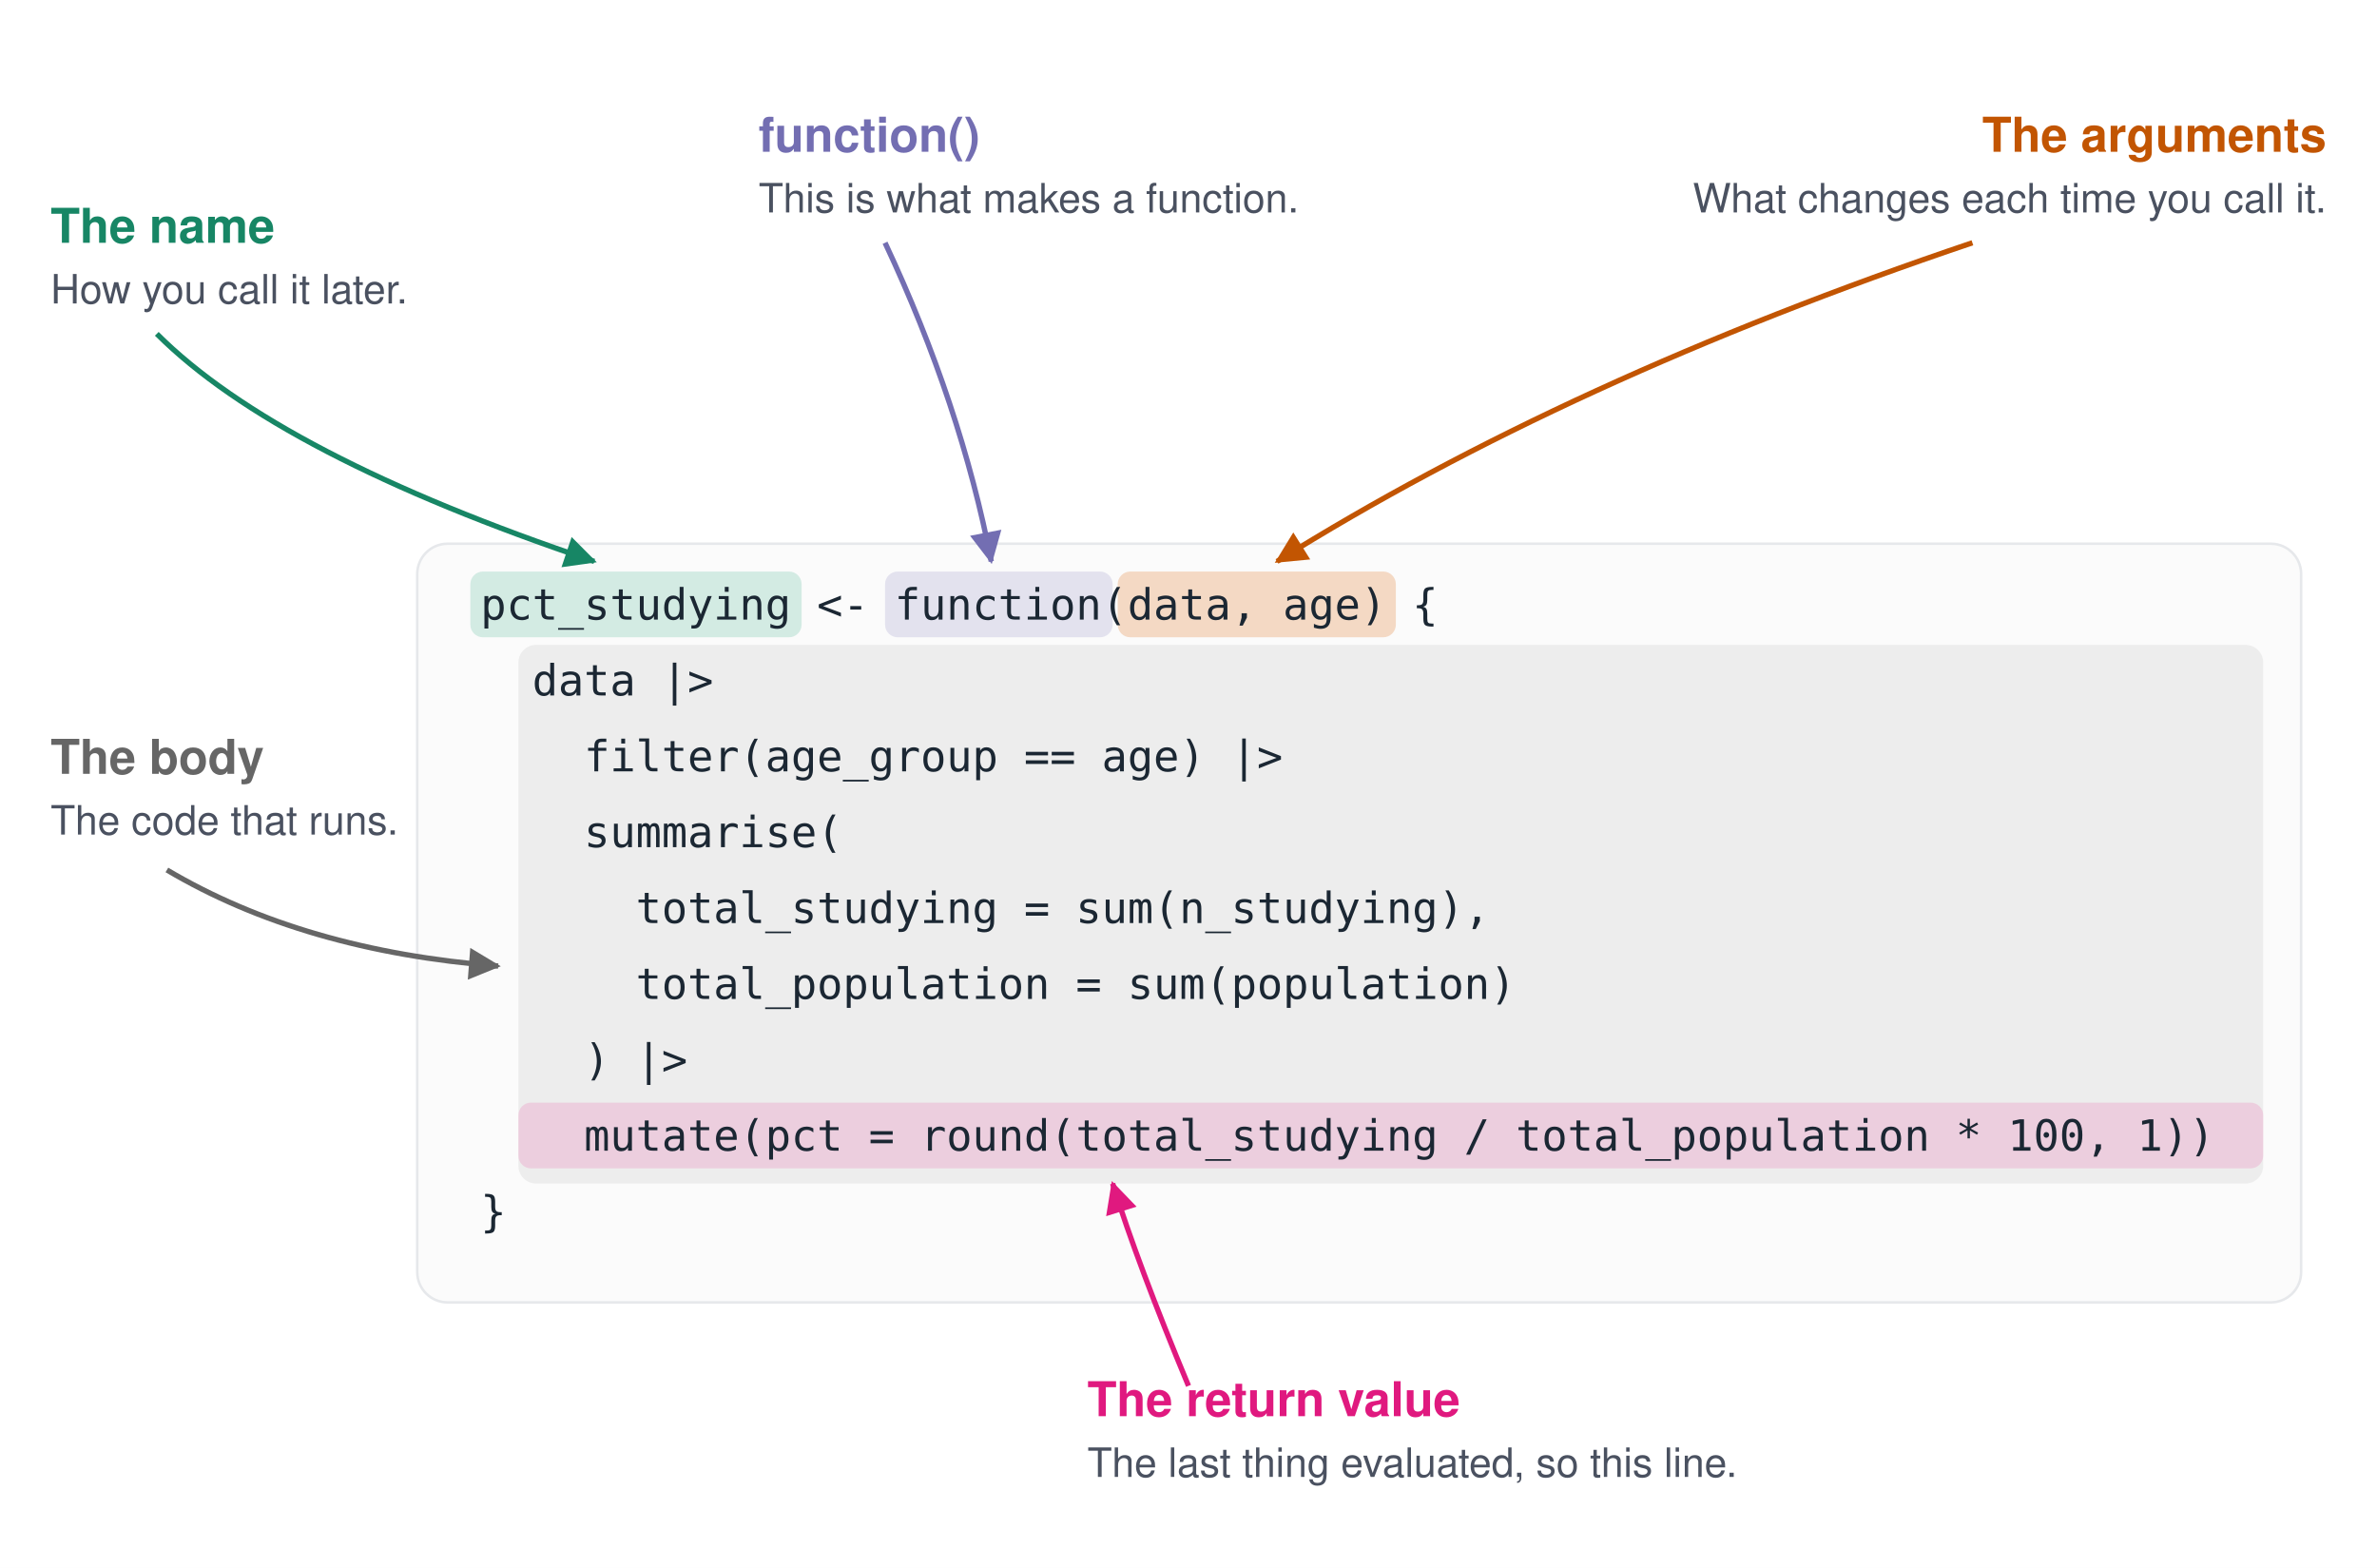
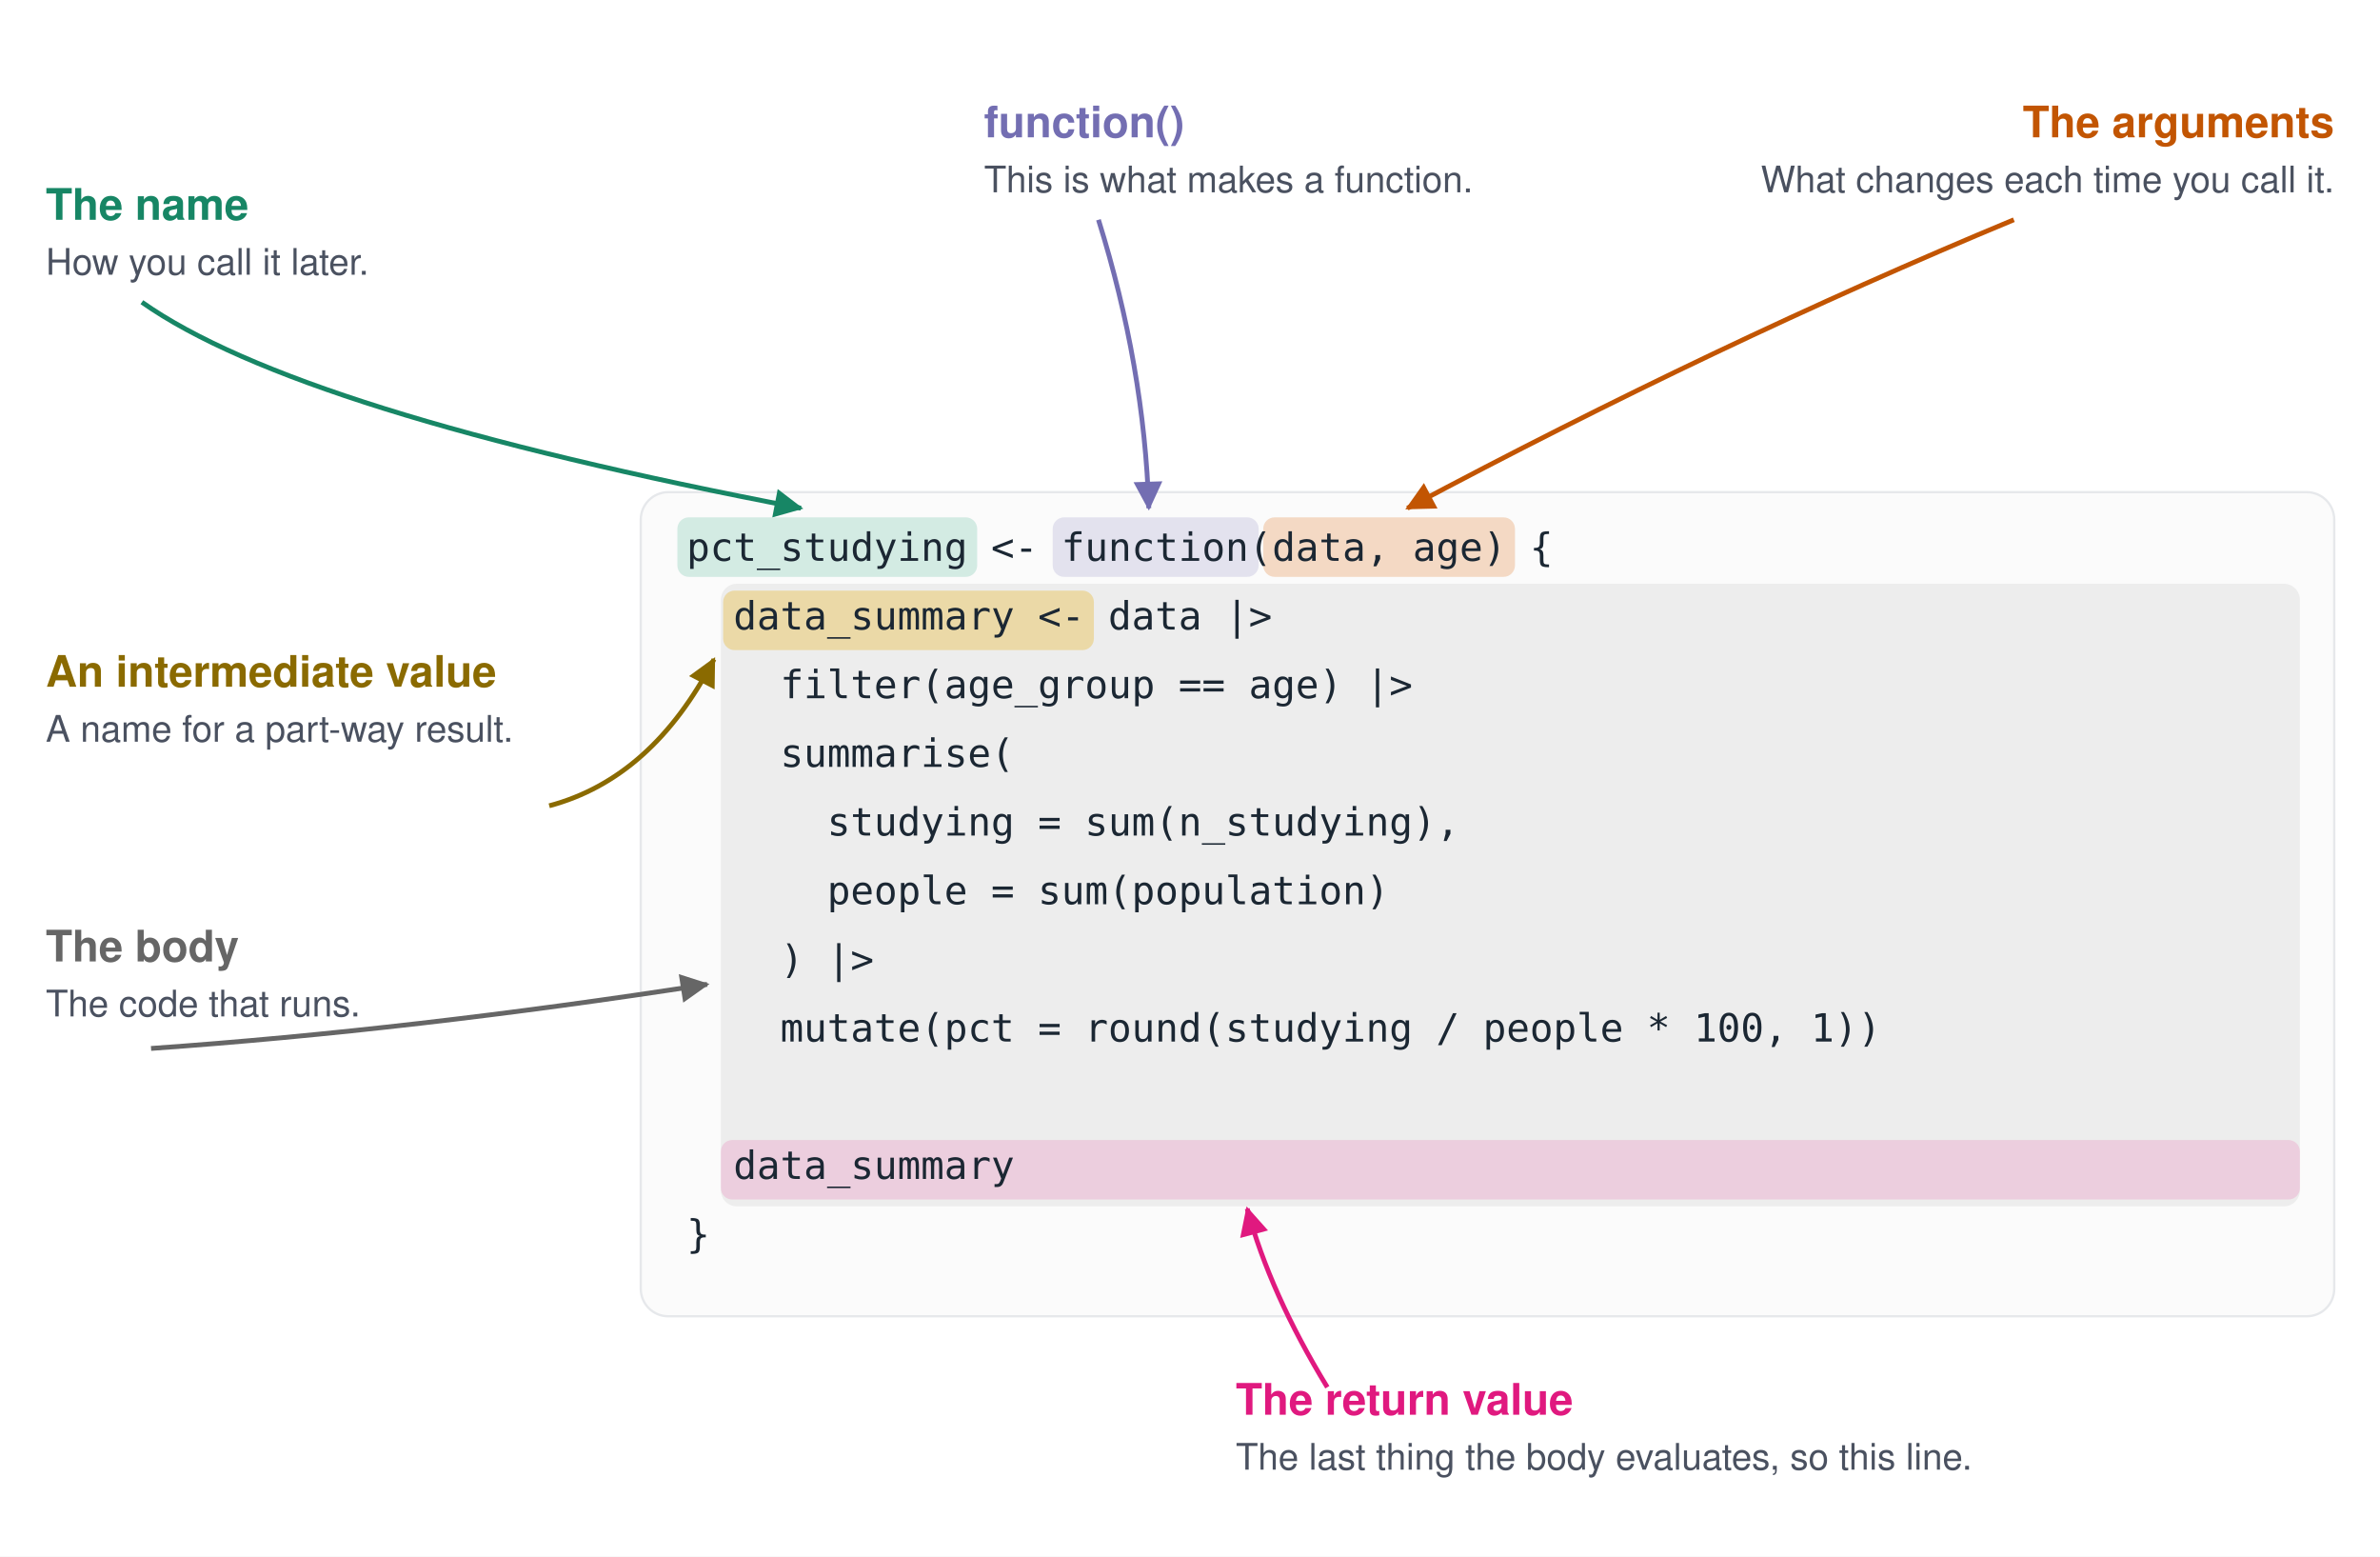
- <svg xmlns="http://www.w3.org/2000/svg" viewBox="0 0 940 620" width="940" height="620" role="img" aria-labelledby="t d">
+ <svg xmlns="http://www.w3.org/2000/svg" viewBox="0 0 1040 680" width="1040" height="680" role="img" aria-labelledby="t d">
  <defs>
    <style>
 .code{font-family:"DejaVu Sans Mono",Menlo,Consolas,monospace;font-size:17px}
 .head{font-family:"Helvetica Neue",Helvetica,Arial,sans-serif;font-size:19px;font-weight:bold}
 .desc{font-family:"Helvetica Neue",Helvetica,Arial,sans-serif;font-size:16px}
 .lead{fill:none;stroke-width:2.1}
</style>
    <marker id="a-name" markerWidth="7" markerHeight="7" refX="5.5" refY="3" orient="auto">
      <path d="M0,0 L6,3 L0,6 Z" fill="#178665" />
    </marker>
    <marker id="a-fn" markerWidth="7" markerHeight="7" refX="5.5" refY="3" orient="auto">
      <path d="M0,0 L6,3 L0,6 Z" fill="#736EB2" />
    </marker>
    <marker id="a-args" markerWidth="7" markerHeight="7" refX="5.5" refY="3" orient="auto">
      <path d="M0,0 L6,3 L0,6 Z" fill="#C25502" />
    </marker>
+     <marker id="a-mid" markerWidth="7" markerHeight="7" refX="5.5" refY="3" orient="auto">
+       <path d="M0,0 L6,3 L0,6 Z" fill="#8A6A00" />
+     </marker>
    <marker id="a-body" markerWidth="7" markerHeight="7" refX="5.5" refY="3" orient="auto">
      <path d="M0,0 L6,3 L0,6 Z" fill="#666666" />
    </marker>
    <marker id="a-return" markerWidth="7" markerHeight="7" refX="5.5" refY="3" orient="auto">
      <path d="M0,0 L6,3 L0,6 Z" fill="#E0197F" />
    </marker>
  </defs>
-   <rect width="940" height="620" fill="#ffffff" />
-   <rect x="165" y="215" width="745" height="300" rx="12" fill="#fbfbfb" stroke="#e6e8eb" />
-   <rect x="205" y="255" width="690" height="213" rx="7" fill="#666666" opacity="0.09" />
-   <rect x="186" y="226" width="131" height="26" rx="5" fill="#1B9E77" opacity="0.18" />
-   <rect x="350" y="226" width="90" height="26" rx="5" fill="#7570B3" opacity="0.18" />
-   <rect x="442" y="226" width="110" height="26" rx="5" fill="#D95F02" opacity="0.22" />
-   <rect x="205" y="436" width="690" height="26" rx="5" fill="#E7298A" opacity="0.16" />
-   <text class="code" xml:space="preserve" x="190" y="245" fill="#1b2733">pct_studying &lt;- function(data, age) {</text>
-   <text class="code" xml:space="preserve" x="190" y="275" fill="#1b2733">  data |&gt;</text>
-   <text class="code" xml:space="preserve" x="190" y="305" fill="#1b2733">    filter(age_group == age) |&gt;</text>
-   <text class="code" xml:space="preserve" x="190" y="335" fill="#1b2733">    summarise(</text>
-   <text class="code" xml:space="preserve" x="190" y="365" fill="#1b2733">      total_studying = sum(n_studying),</text>
-   <text class="code" xml:space="preserve" x="190" y="395" fill="#1b2733">      total_population = sum(population)</text>
-   <text class="code" xml:space="preserve" x="190" y="425" fill="#1b2733">    ) |&gt;</text>
-   <text class="code" xml:space="preserve" x="190" y="455" fill="#1b2733">    mutate(pct = round(total_studying / total_population * 100, 1))</text>
-   <text class="code" xml:space="preserve" x="190" y="485" fill="#1b2733">}</text>
+   <rect width="1040" height="680" fill="#ffffff" />
+   <rect x="280" y="215" width="740" height="360" rx="12" fill="#fbfbfb" stroke="#e6e8eb" />
+   <rect x="315" y="255" width="690" height="272" rx="7" fill="#666666" opacity="0.09" />
+   <rect x="296" y="226" width="131" height="26" rx="5" fill="#1B9E77" opacity="0.18" />
+   <rect x="460" y="226" width="90" height="26" rx="5" fill="#7570B3" opacity="0.18" />
+   <rect x="552" y="226" width="110" height="26" rx="5" fill="#D95F02" opacity="0.22" />
+   <rect x="316" y="258" width="162" height="26" rx="5" fill="#E6AB02" opacity="0.30" />
+   <rect x="315" y="498" width="690" height="26" rx="5" fill="#E7298A" opacity="0.16" />
+   <text class="code" xml:space="preserve" x="300" y="245" fill="#1b2733">pct_studying &lt;- function(data, age) {</text>
+   <text class="code" xml:space="preserve" x="300" y="275" fill="#1b2733">  data_summary &lt;- data |&gt;</text>
+   <text class="code" xml:space="preserve" x="300" y="305" fill="#1b2733">    filter(age_group == age) |&gt;</text>
+   <text class="code" xml:space="preserve" x="300" y="335" fill="#1b2733">    summarise(</text>
+   <text class="code" xml:space="preserve" x="300" y="365" fill="#1b2733">      studying = sum(n_studying),</text>
+   <text class="code" xml:space="preserve" x="300" y="395" fill="#1b2733">      people = sum(population)</text>
+   <text class="code" xml:space="preserve" x="300" y="425" fill="#1b2733">    ) |&gt;</text>
+   <text class="code" xml:space="preserve" x="300" y="455" fill="#1b2733">    mutate(pct = round(studying / people * 100, 1))</text>
+   <text class="code" xml:space="preserve" x="300" y="515" fill="#1b2733">  data_summary</text>
+   <text class="code" xml:space="preserve" x="300" y="545" fill="#1b2733">}</text>
  <text class="head" x="20" y="96" fill="#178665">The name</text>
  <text class="desc" x="20" y="120" fill="#4a5160">How you call it later.</text>
-   <path class="lead" stroke="#178665" marker-end="url(#a-name)" d="M 62,132 Q 110,180 235,222" />
-   <text class="head" x="300" y="60" fill="#736EB2">function()</text>
-   <text class="desc" x="300" y="84" fill="#4a5160">This is what makes a function.</text>
-   <path class="lead" stroke="#736EB2" marker-end="url(#a-fn)" d="M 350,96 Q 380,160 392,222" />
-   <text class="head" x="920" y="60" fill="#C25502" text-anchor="end">The arguments</text>
-   <text class="desc" x="920" y="84" fill="#4a5160" text-anchor="end">What changes each time you call it.</text>
-   <path class="lead" stroke="#C25502" marker-end="url(#a-args)" d="M 780,96 Q 620,150 505,222" />
-   <text class="head" x="20" y="306" fill="#666666">The body</text>
-   <text class="desc" x="20" y="330" fill="#4a5160">The code that runs.</text>
-   <path class="lead" stroke="#666666" marker-end="url(#a-body)" d="M 66,344 Q 120,376 197,382" />
-   <text class="head" x="430" y="560" fill="#E0197F">The return value</text>
-   <text class="desc" x="430" y="584" fill="#4a5160">The last thing evaluated, so this line.</text>
-   <path class="lead" stroke="#E0197F" marker-end="url(#a-return)" d="M 470,548 Q 450,500 440,468" />
+   <path class="lead" stroke="#178665" marker-end="url(#a-name)" d="M 62,132 Q 130,180 350,222" />
+   <text class="head" x="430" y="60" fill="#736EB2">function()</text>
+   <text class="desc" x="430" y="84" fill="#4a5160">This is what makes a function.</text>
+   <path class="lead" stroke="#736EB2" marker-end="url(#a-fn)" d="M 480,96 Q 500,160 502,222" />
+   <text class="head" x="1020" y="60" fill="#C25502" text-anchor="end">The arguments</text>
+   <text class="desc" x="1020" y="84" fill="#4a5160" text-anchor="end">What changes each time you call it.</text>
+   <path class="lead" stroke="#C25502" marker-end="url(#a-args)" d="M 880,96 Q 750,150 615,222" />
+   <text class="head" x="20" y="300" fill="#8A6A00">An intermediate value</text>
+   <text class="desc" x="20" y="324" fill="#4a5160">A name for a part-way result.</text>
+   <path class="lead" stroke="#8A6A00" marker-end="url(#a-mid)" d="M 240,352 Q 285,340 312,288" />
+   <text class="head" x="20" y="420" fill="#666666">The body</text>
+   <text class="desc" x="20" y="444" fill="#4a5160">The code that runs.</text>
+   <path class="lead" stroke="#666666" marker-end="url(#a-body)" d="M 66,458 Q 180,450 309,430" />
+   <text class="head" x="540" y="618" fill="#E0197F">The return value</text>
+   <text class="desc" x="540" y="642" fill="#4a5160">The last thing the body evaluates, so this line.</text>
+   <path class="lead" stroke="#E0197F" marker-end="url(#a-return)" d="M 580,606 Q 555,565 545,528" />
</svg>
